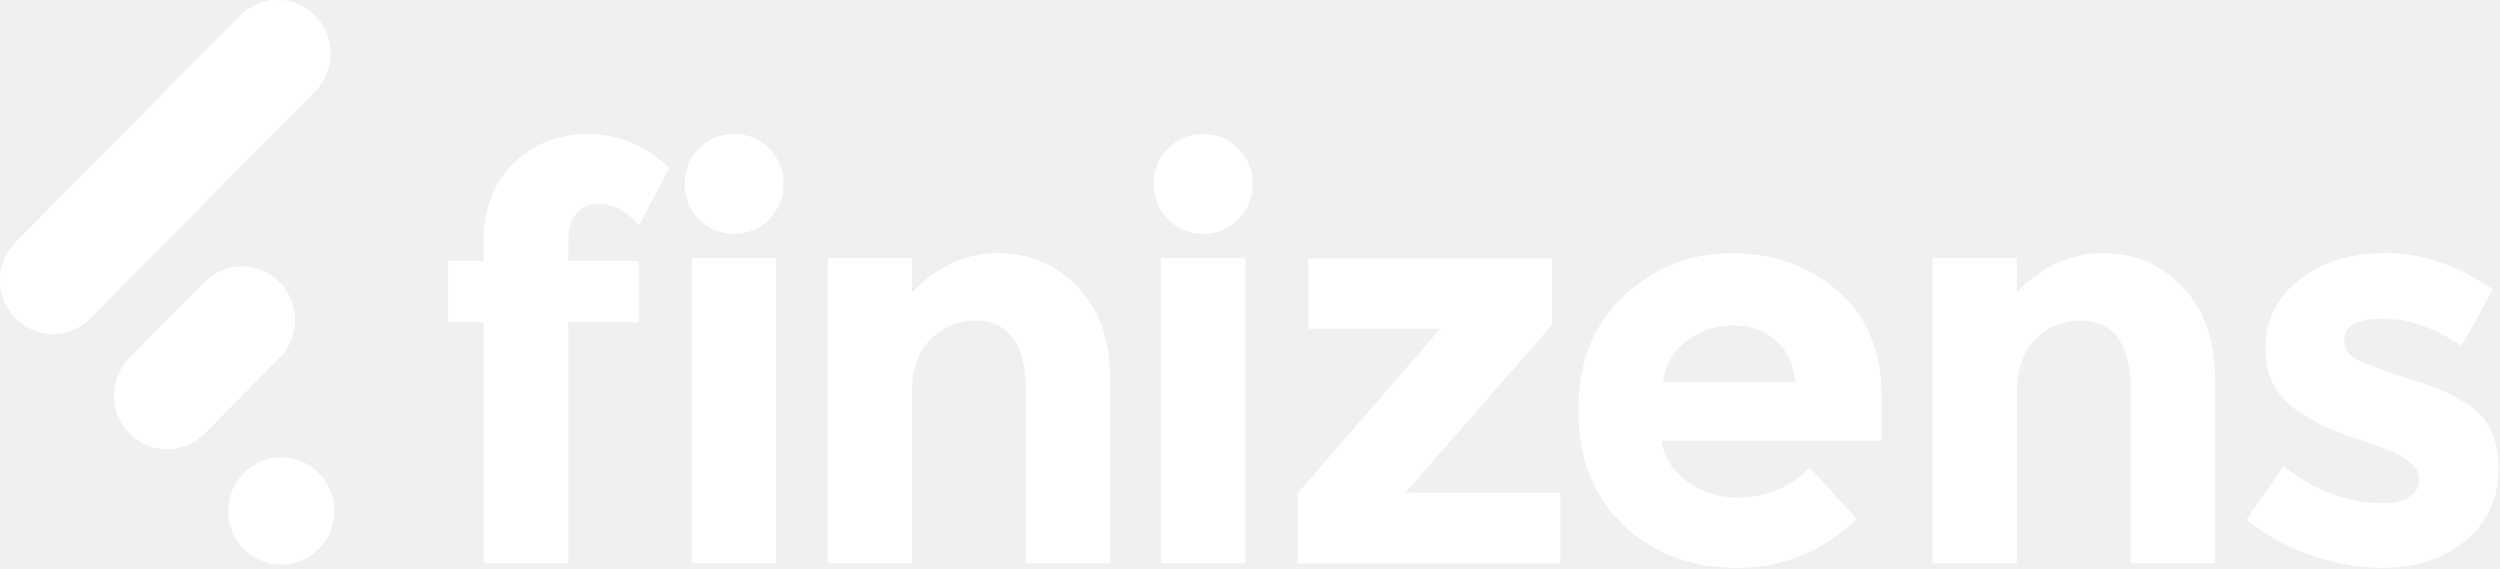
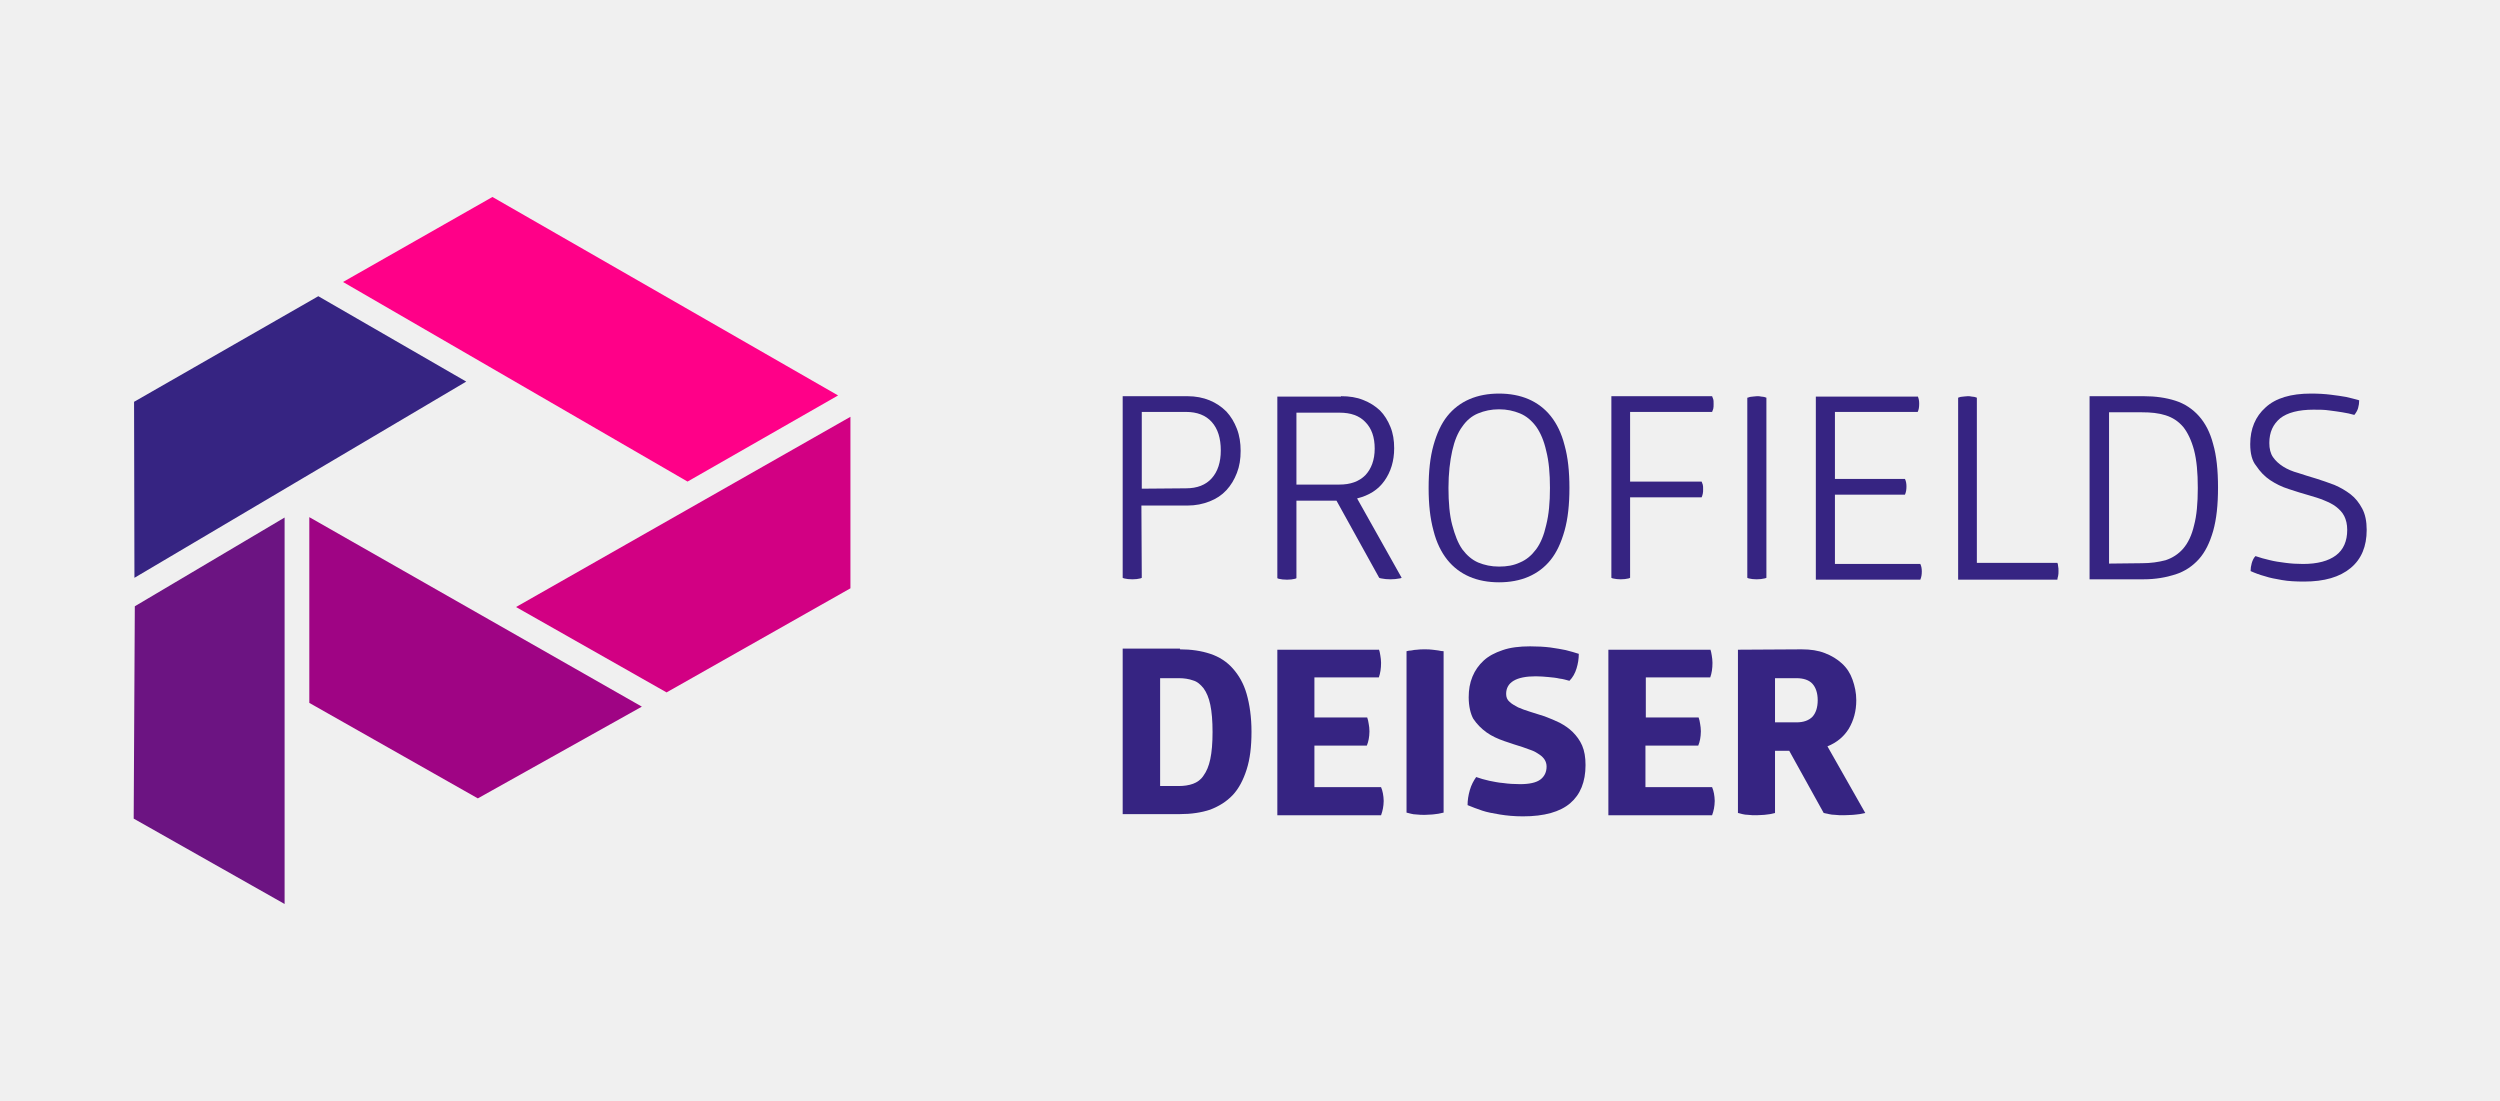
- <svg xmlns="http://www.w3.org/2000/svg" height="45" viewBox="0 0 198 45" width="198">
-   <g fill="#fff" fill-rule="evenodd">
-     <path d="m19.315 37.475c1.638-1.654 4.292-1.654 5.93 0 1.638 1.654 1.638 4.335 0 5.989-1.638 1.654-4.292 1.654-5.93 0-1.638-1.654-1.638-4.335 0-5.989zm-3.114-15.122c1.638-1.654 4.293-1.655 5.931-.001 1.637 1.654 1.636 4.337-.001 5.99l-5.928 5.987c-1.638 1.654-4.293 1.655-5.931.001-1.638-1.654-1.636-4.337.001-5.99zm2.817-21.112c1.638-1.654 4.292-1.654 5.93-0 1.638 1.654 1.639 4.334-0 5.989l-17.789 17.967c-1.638 1.654-4.292 1.654-5.93 0-1.638-1.654-1.639-4.334 0-5.989z" />
-     <path d="m19.315 37.475c1.638-1.654 4.292-1.654 5.93 0 1.638 1.654 1.638 4.335 0 5.989-1.638 1.654-4.292 1.654-5.93 0-1.638-1.654-1.638-4.335 0-5.989zm-3.114-15.122c1.638-1.654 4.293-1.655 5.931-.001 1.637 1.654 1.636 4.337-.001 5.99l-5.928 5.987c-1.638 1.654-4.293 1.655-5.931.001-1.638-1.654-1.636-4.337.001-5.99zm2.817-21.112c1.638-1.654 4.292-1.654 5.93-0 1.638 1.654 1.639 4.334-0 5.989l-17.789 17.967c-1.638 1.654-4.292 1.654-5.93 0-1.638-1.654-1.639-4.334 0-5.989z" />
-     <path d="m195.284 42.813c-1.734 1.437-3.935 2.156-6.603 2.156-1.779 0-3.632-.322-5.558-.966-1.927-.644-3.661-1.594-5.202-2.852l2.935-4.222c2.49 1.946 5.143 2.919 7.959 2.919.86 0 1.541-.172 2.045-.517.504-.344.756-.801.756-1.37 0-.569-.348-1.093-1.045-1.572-.697-.479-1.704-.928-3.024-1.347-1.319-.419-2.327-.778-3.023-1.078-.697-.299-1.49-.734-2.379-1.302-1.808-1.138-2.712-2.822-2.712-5.052 0-2.231.889-4.049 2.668-5.457 1.778-1.407 4.076-2.111 6.892-2.111 2.816 0 5.632.958 8.448 2.874l-2.49 4.491c-2.075-1.437-4.143-2.156-6.203-2.156-2.06 0-3.09.569-3.09 1.706 0 .629.326 1.123.978 1.482.652.359 1.734.779 3.246 1.258 1.512.479 2.586.846 3.224 1.1.637.254 1.4.651 2.29 1.19 1.66 1.018 2.49 2.717 2.49 5.097 0 2.38-.867 4.289-2.601 5.726" />
-     <path d="m159.73 31.137v13.473h-6.67v-24.161h6.67v2.695c2.016-2.066 4.283-3.099 6.803-3.099 2.52 0 4.632.898 6.336 2.695 1.704 1.796 2.557 4.191 2.557 7.185v14.685h-6.67v-13.653c0-3.712-1.349-5.569-4.046-5.569-1.334 0-2.497.487-3.49 1.46-.993.973-1.489 2.403-1.489 4.289" />
-     <path d="m91.957 44.61h6.67v-24.161h-6.67z" />
-     <path d="m72.228 44.61h-6.67v-24.161h6.67v2.695c2.016-2.066 4.283-3.099 6.803-3.099 2.52 0 4.632.898 6.336 2.695 1.704 1.796 2.557 4.192 2.557 7.186v14.685h-6.67v-13.652c0-3.713-1.349-5.569-4.046-5.569-1.334 0-2.497.487-3.49 1.46-.993.973-1.49 2.403-1.49 4.289z" />
-     <path d="m91.378 14.565c0-1.108.378-2.043 1.134-2.807.756-.763 1.682-1.145 2.779-1.145 1.097 0 2.023.382 2.779 1.145.756.763 1.134 1.699 1.134 2.807 0 1.108-.378 2.043-1.134 2.807-.756.763-1.682 1.145-2.779 1.145-1.097 0-2.023-.382-2.779-1.145-.756-.764-1.134-1.699-1.134-2.807" />
-     <path d="m54.222 14.565c0-1.108.378-2.043 1.134-2.807.756-.763 1.682-1.145 2.779-1.145 1.097 0 2.023.382 2.779 1.145.756.763 1.134 1.699 1.134 2.807 0 1.108-.378 2.043-1.134 2.807-.756.763-1.682 1.145-2.779 1.145-1.097 0-2.023-.382-2.779-1.145-.756-.764-1.134-1.699-1.134-2.807" />
-     <path d="m54.8 44.61h6.67v-24.161h-6.67z" />
-     <path d="m45.012 20.673h5.571v4.85h-5.571v19.086h-6.714v-19.086h-2.801v-4.85h2.801v-1.482c0-2.635.793-4.723 2.379-6.265 1.586-1.542 3.557-2.313 5.914-2.313 2.357 0 4.498.898 6.425 2.695l-2.401 4.536c-.978-1.138-2.06-1.707-3.246-1.707-.682 0-1.245.247-1.69.741-.445.494-.667 1.22-.667 2.178z" />
-     <path d="m140.606 26.932c-.919-.778-2.038-1.168-3.357-1.168-1.319 0-2.527.404-3.624 1.213-1.097.808-1.734 1.901-1.912 3.278h10.494c-.148-1.437-.682-2.545-1.601-3.323zm6.453 14.178c-2.698 2.575-5.862 3.862-9.493 3.862s-6.633-1.13-9.004-3.39c-2.371-2.26-3.557-5.292-3.557-9.094 0-3.802 1.208-6.826 3.624-9.072 2.416-2.246 5.269-3.368 8.56-3.368 3.29 0 6.084 1.003 8.382 3.009 2.297 2.006 3.446 4.761 3.446 8.263v3.593h-17.43c.207 1.317.889 2.395 2.045 3.233 1.156.838 2.46 1.257 3.913 1.257 2.342 0 4.268-.793 5.781-2.38z" />
-     <path d="m103.621 26.039v-5.569h19.298v5.254l-11.605 13.293h12.272v5.614h-20.81v-5.569l11.294-13.024z" />
+ <svg xmlns="http://www.w3.org/2000/svg" enable-background="new 0 0 667.6 294" viewBox="0 0 667.6 294">
+   <path d="m-347-382.9h1361.6" fill="none" stroke="#9c9b9b" stroke-miterlimit="3.864" stroke-width=".25" />
+   <path d="m-327.6-408.4h5.5c1.5 0 2.7.4 3.5 1.2.7.7 1 1.6 1 2.8 0 1.9-1.1 3.2-2.6 3.7l2.9 4.3h-3.1l-2.6-3.9h-2v3.9h-2.7v-12zm5.3 5.9c1.3 0 2-.7 2-1.7 0-1.1-.8-1.7-2.1-1.7h-2.6v3.4z" fill="#9c9b9b" />
+   <path d="m-315.7-402.3c0-3.5 2.7-6.3 6.3-6.3 2.2 0 3.5.6 4.7 1.7l-1.7 2c-.9-.8-1.8-1.2-3.2-1.2-1.9 0-3.5 1.7-3.5 3.8 0 2.2 1.5 3.8 3.7 3.8 1 0 1.8-.2 2.5-.7v-1.7h-2.7v-2.3h5.2v5.2c-1.2 1.1-2.9 1.9-5.2 1.9-3.5 0-6.1-2.6-6.1-6.2z" fill="#9c9b9b" />
+   <path d="m-301.7-408.4h5.6c1.4 0 2.5.4 3.2 1.1.6.6.8 1.2.8 2 0 1.4-.7 2.1-1.6 2.6 1.4.5 2.3 1.3 2.3 3 0 2.2-1.8 3.3-4.5 3.3h-5.7v-12zm7 3.6c0-.8-.6-1.2-1.7-1.2h-2.6v2.5h2.4c1.1 0 1.9-.4 1.9-1.3zm-1.3 3.5h-3.1v2.7h3.2c1.2 0 1.9-.4 1.9-1.3-.1-.9-.7-1.4-2-1.4z" fill="#9c9b9b" />
+   <g fill="#362482">
+     <path d="m304.9 154.3c-.2.1-.4.2-.6.2-.4.1-1 .2-1.9.2s-1.6-.1-2-.2c-.2 0-.4-.1-.6-.2v-48.5h17.3c2.2 0 4.2.4 5.9 1.1s3.2 1.7 4.5 3c1.2 1.3 2.1 2.8 2.8 4.6s1 3.8 1 5.9c0 2.2-.3 4.1-1 5.9s-1.6 3.3-2.8 4.6-2.7 2.3-4.5 3-3.7 1.1-5.9 1.1h-12.3zm11.8-23.9c3 0 5.3-.9 6.9-2.7s2.4-4.3 2.4-7.4c0-3.3-.8-5.8-2.4-7.6s-3.9-2.7-6.9-2.7h-11.8v20.5z" />
+     <path d="m358.1 105.8c2.2 0 4.2.3 5.9 1 1.8.7 3.2 1.6 4.5 2.8 1.2 1.2 2.1 2.7 2.8 4.4s1 3.6 1 5.7c0 3.4-.9 6.3-2.6 8.7s-4.1 3.9-7.3 4.7l11.9 21.2c-.2.1-.5.2-.8.2-.5.1-1.2.2-2.2.2s-1.7-.1-2.2-.2c-.3 0-.5-.1-.8-.2l-11.4-20.6h-10.7v20.7c-.2.1-.4.2-.6.2-.4.1-1 .2-1.9.2s-1.6-.1-2-.2c-.2 0-.4-.1-.6-.2v-48.5h17zm-11.9 23.6h11.5c2.9 0 5.2-.8 6.9-2.5 1.6-1.7 2.5-4.1 2.5-7.1s-.8-5.4-2.5-7.1c-1.6-1.7-3.9-2.5-6.9-2.5h-11.5z" />
+     <path d="m381.5 130.3c0-4.4.4-8.2 1.3-11.4s2.1-5.8 3.7-7.8 3.6-3.5 5.9-4.5 5-1.5 7.9-1.5 5.6.5 7.9 1.5 4.3 2.5 5.9 4.5 2.9 4.6 3.7 7.8c.9 3.2 1.3 7 1.3 11.4s-.4 8.2-1.3 11.4-2.1 5.8-3.7 7.8-3.6 3.5-5.9 4.5-5 1.5-7.9 1.5-5.6-.5-7.9-1.5-4.3-2.5-5.9-4.5-2.9-4.6-3.7-7.8c-.9-3.3-1.3-7-1.3-11.4zm32.4 0c0-3.9-.3-7.2-1-9.9-.6-2.7-1.5-4.8-2.7-6.5-1.2-1.6-2.6-2.8-4.3-3.5s-3.5-1.1-5.6-1.1-3.9.4-5.6 1.1-3.1 1.9-4.2 3.5c-1.2 1.6-2.1 3.8-2.7 6.5s-1 6-1 9.9.3 7.3 1 9.9 1.5 4.8 2.7 6.5c1.2 1.6 2.6 2.8 4.2 3.5 1.7.7 3.5 1.1 5.6 1.1s3.9-.3 5.6-1.1c1.7-.7 3.1-1.9 4.3-3.5s2.1-3.8 2.7-6.5c.7-2.8 1-6 1-9.9z" />
+     <path d="m435.3 154.3c-.2.1-.4.2-.6.2-.4.1-1.1.2-1.9.2s-1.5-.1-1.9-.2c-.2 0-.4-.1-.6-.2v-48.5h26.9c.1.2.2.5.3.8s.1.8.1 1.3 0 .9-.1 1.3c-.1.3-.2.6-.3.8h-21.9v18.6h19.1c.1.2.2.5.3.8s.1.7.1 1.2 0 .9-.1 1.3-.2.7-.3.9h-19.1z" />
+     <path d="m466.7 106.2.6-.2c.2 0 .5-.1.8-.1s.7-.1 1.1-.1.8 0 1.1.1c.3 0 .6.1.8.1l.6.2v48.1c-.2.1-.5.2-.7.2-.4.1-1 .2-1.9.2s-1.5-.1-1.9-.2c-.2 0-.4-.1-.6-.2v-48.1z" />
+     <path d="m512.1 105.8c.3.6.4 1.3.4 2 0 .9-.1 1.6-.4 2.2h-22.1v17.9h18.7c.3.6.4 1.3.4 2 0 .8-.1 1.5-.4 2.2h-18.7v18.5h22.8c.3.6.4 1.3.4 2 0 .8-.1 1.5-.4 2.2h-27.9v-48.9h27.2z" />
+     <path d="m522.9 106.2.6-.2c.2 0 .5-.1.8-.1s.7-.1 1.1-.1.8 0 1.1.1c.3 0 .6.1.8.1l.6.2v44.1h21.5c.1.2.2.5.2.9.1.4.1.8.1 1.3s0 .9-.1 1.3-.2.7-.2 1h-26.5z" />
+     <path d="m572.4 105.8c3.2 0 6 .4 8.5 1.2s4.6 2.2 6.3 4.1 3 4.4 3.8 7.5c.9 3.1 1.3 7 1.3 11.6s-.4 8.4-1.3 11.6c-.9 3.1-2.1 5.6-3.8 7.5s-3.8 3.3-6.3 4.1-5.3 1.3-8.5 1.3h-14.4v-48.9zm-.4 44.6c2.3 0 4.4-.3 6.3-.8 1.8-.6 3.4-1.6 4.7-3.1s2.3-3.6 2.9-6.2c.7-2.6 1-5.9 1-10s-.3-7.4-1-10.1c-.7-2.6-1.7-4.7-2.9-6.2-1.3-1.5-2.8-2.5-4.7-3.1s-3.9-.8-6.3-.8h-8.8v40.4z" />
+     <path d="m600.9 118.6c0-4.1 1.4-7.4 4.1-9.8 2.7-2.5 6.8-3.7 12.1-3.7 2 0 3.7.1 5.3.3s3 .4 4.1.6c1.3.3 2.5.6 3.5.9 0 .7-.1 1.4-.3 2.1s-.6 1.3-1 1.8c-1-.3-2-.5-3.2-.7-1-.2-2.2-.3-3.5-.5s-2.7-.2-4.2-.2c-4 0-7 .8-8.9 2.3-1.9 1.6-2.9 3.7-2.9 6.6 0 1.5.3 2.8 1 3.8s1.6 1.8 2.7 2.5 2.5 1.3 4 1.7c1.5.5 3.1 1 4.8 1.5 1.6.5 3.3 1.1 4.9 1.7 1.6.7 3 1.5 4.3 2.5s2.3 2.3 3.1 3.8 1.2 3.4 1.2 5.7c0 4.4-1.4 7.8-4.3 10.2s-7 3.6-12.4 3.6c-2.2 0-4.2-.1-5.9-.4-1.8-.3-3.3-.6-4.5-1-1.5-.4-2.8-.9-3.9-1.4 0-.7.1-1.4.3-2.1s.5-1.4 1-1.9c1.2.4 2.5.8 3.9 1.1 1.2.3 2.5.5 4.1.7 1.5.2 3.1.3 4.7.3 3.9 0 6.8-.8 8.8-2.3s3-3.8 3-6.8c0-1.5-.3-2.7-.8-3.7s-1.3-1.8-2.2-2.5-2-1.2-3.2-1.7-2.5-.9-3.9-1.3c-1.8-.5-3.7-1.1-5.5-1.7-1.9-.6-3.5-1.4-5-2.4s-2.7-2.3-3.7-3.8c-1.1-1.3-1.6-3.3-1.6-5.8z" />
+     <path d="m315.1 173.4c3 0 5.7.4 8.1 1.2s4.4 2.1 6 3.9 2.9 4 3.7 6.8 1.3 6.2 1.3 10.1c0 4-.4 7.3-1.3 10.1s-2.1 5.1-3.7 6.8c-1.7 1.8-3.7 3-6 3.9-2.4.8-5.1 1.2-8.1 1.2h-15.3v-44.2h15.3zm-.3 36.5c1.4 0 2.7-.2 3.8-.6s2.1-1.1 2.8-2.2c.8-1.1 1.4-2.5 1.8-4.4s.6-4.3.6-7.2c0-3-.2-5.4-.6-7.3s-1-3.3-1.8-4.4c-.8-1-1.7-1.8-2.8-2.1-1.1-.4-2.4-.6-3.8-.6h-5v28.8z" />
+     <path d="m368.2 173.4c.2.4.3 1 .4 1.6s.2 1.3.2 2c0 1.5-.2 2.8-.6 3.9h-17.2v10.7h14.1c.2.5.3 1.1.4 1.7s.2 1.2.2 2-.1 1.5-.2 2.1-.3 1.2-.5 1.7h-14v11.1h17.8c.2.5.4 1.1.5 1.7s.2 1.3.2 2-.1 1.4-.2 2-.3 1.2-.5 1.8h-27.7v-44.2h27.1z" />
+     <path d="m375.6 173.9c.4-.1.8-.2 1.3-.2.5-.1 1-.2 1.5-.2.6-.1 1.3-.1 2-.1.8 0 1.5 0 2.1.1s1.1.1 1.6.2.9.2 1.4.2v43.1c-.4.1-.9.2-1.4.3s-1 .1-1.6.2c-.6 0-1.3.1-2 .1-.8 0-1.5 0-2.2-.1-.6 0-1.1-.1-1.5-.2-.5-.1-.9-.2-1.2-.3z" />
+     <path d="m392.2 186.2c0-2 .3-3.8 1-5.5s1.7-3.1 3-4.3 3-2.1 5.1-2.8c2-.7 4.5-1 7.3-1 2 0 3.8.1 5.4.3s3 .5 4.1.7c1.3.3 2.5.7 3.5 1 0 1.3-.2 2.6-.6 3.9s-1 2.4-1.9 3.3c-.8-.2-1.7-.5-2.7-.6-.8-.2-1.8-.3-2.9-.4s-2.2-.2-3.4-.2c-5.2 0-7.9 1.6-7.9 4.7 0 .9.3 1.6.9 2.1.6.6 1.4 1 2.3 1.5.9.4 2 .8 3.3 1.2 1.2.4 2.5.8 3.8 1.2 1.4.5 2.7 1.1 4 1.7 1.3.7 2.5 1.5 3.5 2.5s1.9 2.2 2.5 3.6.9 3.1.9 5.2c0 4.5-1.4 7.9-4.1 10.2s-6.9 3.5-12.6 3.5c-2.3 0-4.4-.2-6.2-.5s-3.4-.6-4.6-1c-1.5-.5-2.8-1-4-1.5 0-1.3.2-2.6.6-4s1-2.5 1.7-3.5c1.1.4 2.2.7 3.5 1 1.1.2 2.3.5 3.7.6 1.4.2 2.9.3 4.5.3 2.5 0 4.3-.4 5.4-1.2s1.7-2 1.7-3.5c0-.7-.2-1.3-.5-1.8s-.8-1-1.4-1.4-1.2-.8-2-1.1-1.6-.6-2.5-.9c-1.6-.5-3.2-1-4.9-1.6s-3.3-1.3-4.7-2.3-2.6-2.2-3.6-3.7c-.7-1.3-1.2-3.3-1.2-5.7z" />
+     <path d="m456.7 173.4c.2.4.3 1 .4 1.6s.2 1.3.2 2c0 1.5-.2 2.8-.6 3.9h-17.2v10.7h14.1c.2.5.3 1.1.4 1.7s.2 1.2.2 2-.1 1.5-.2 2.1-.3 1.2-.5 1.7h-14.1v11.1h17.8c.2.5.4 1.1.5 1.7s.2 1.3.2 2-.1 1.4-.2 2-.3 1.2-.5 1.8h-27.7v-44.2h27.2z" />
+     <path d="m481.1 173.4c2.4 0 4.4.3 6.2 1s3.3 1.6 4.6 2.8 2.2 2.6 2.8 4.3 1 3.5 1 5.5c0 2.9-.7 5.4-2 7.6-1.3 2.1-3.2 3.7-5.7 4.7l10.1 17.8c-.5.1-.9.2-1.5.3-.5.1-1.1.1-1.8.2-.7 0-1.5.1-2.4.1s-1.6 0-2.3-.1c-.7 0-1.2-.1-1.7-.2s-1-.2-1.4-.3l-9.2-16.6h-3.8v16.6c-.4.1-.8.2-1.3.3s-1 .1-1.6.2c-.6 0-1.3.1-2 .1-.8 0-1.6 0-2.2-.1-.6 0-1.2-.1-1.6-.2-.5-.1-.9-.2-1.2-.3v-43.6zm-7.1 19.5h5.7c1.9 0 3.3-.5 4.3-1.5.9-1 1.4-2.5 1.4-4.4s-.5-3.4-1.4-4.4-2.4-1.5-4.3-1.5h-5.7z" />
  </g>
+   <path d="m178 184.9 49.1-27.8v-45.8l-89.3 50.8z" fill="#d20083" />
+   <path d="m171.4 188.7-88.8-50.6v49.6l45 25.5z" fill="#9f0484" />
+   <path d="m124.5 101.9-39.5-22.8-49.2 28.2.1 47z" fill="#362482" />
+   <path d="m223.8 105.6-92.3-53-39.9 22.7 92 53.3z" fill="#f08" />
+   <path d="m35.7 218.6 40.3 22.8v-103.2l-40 23.7z" fill="#6c1482" />
</svg>
